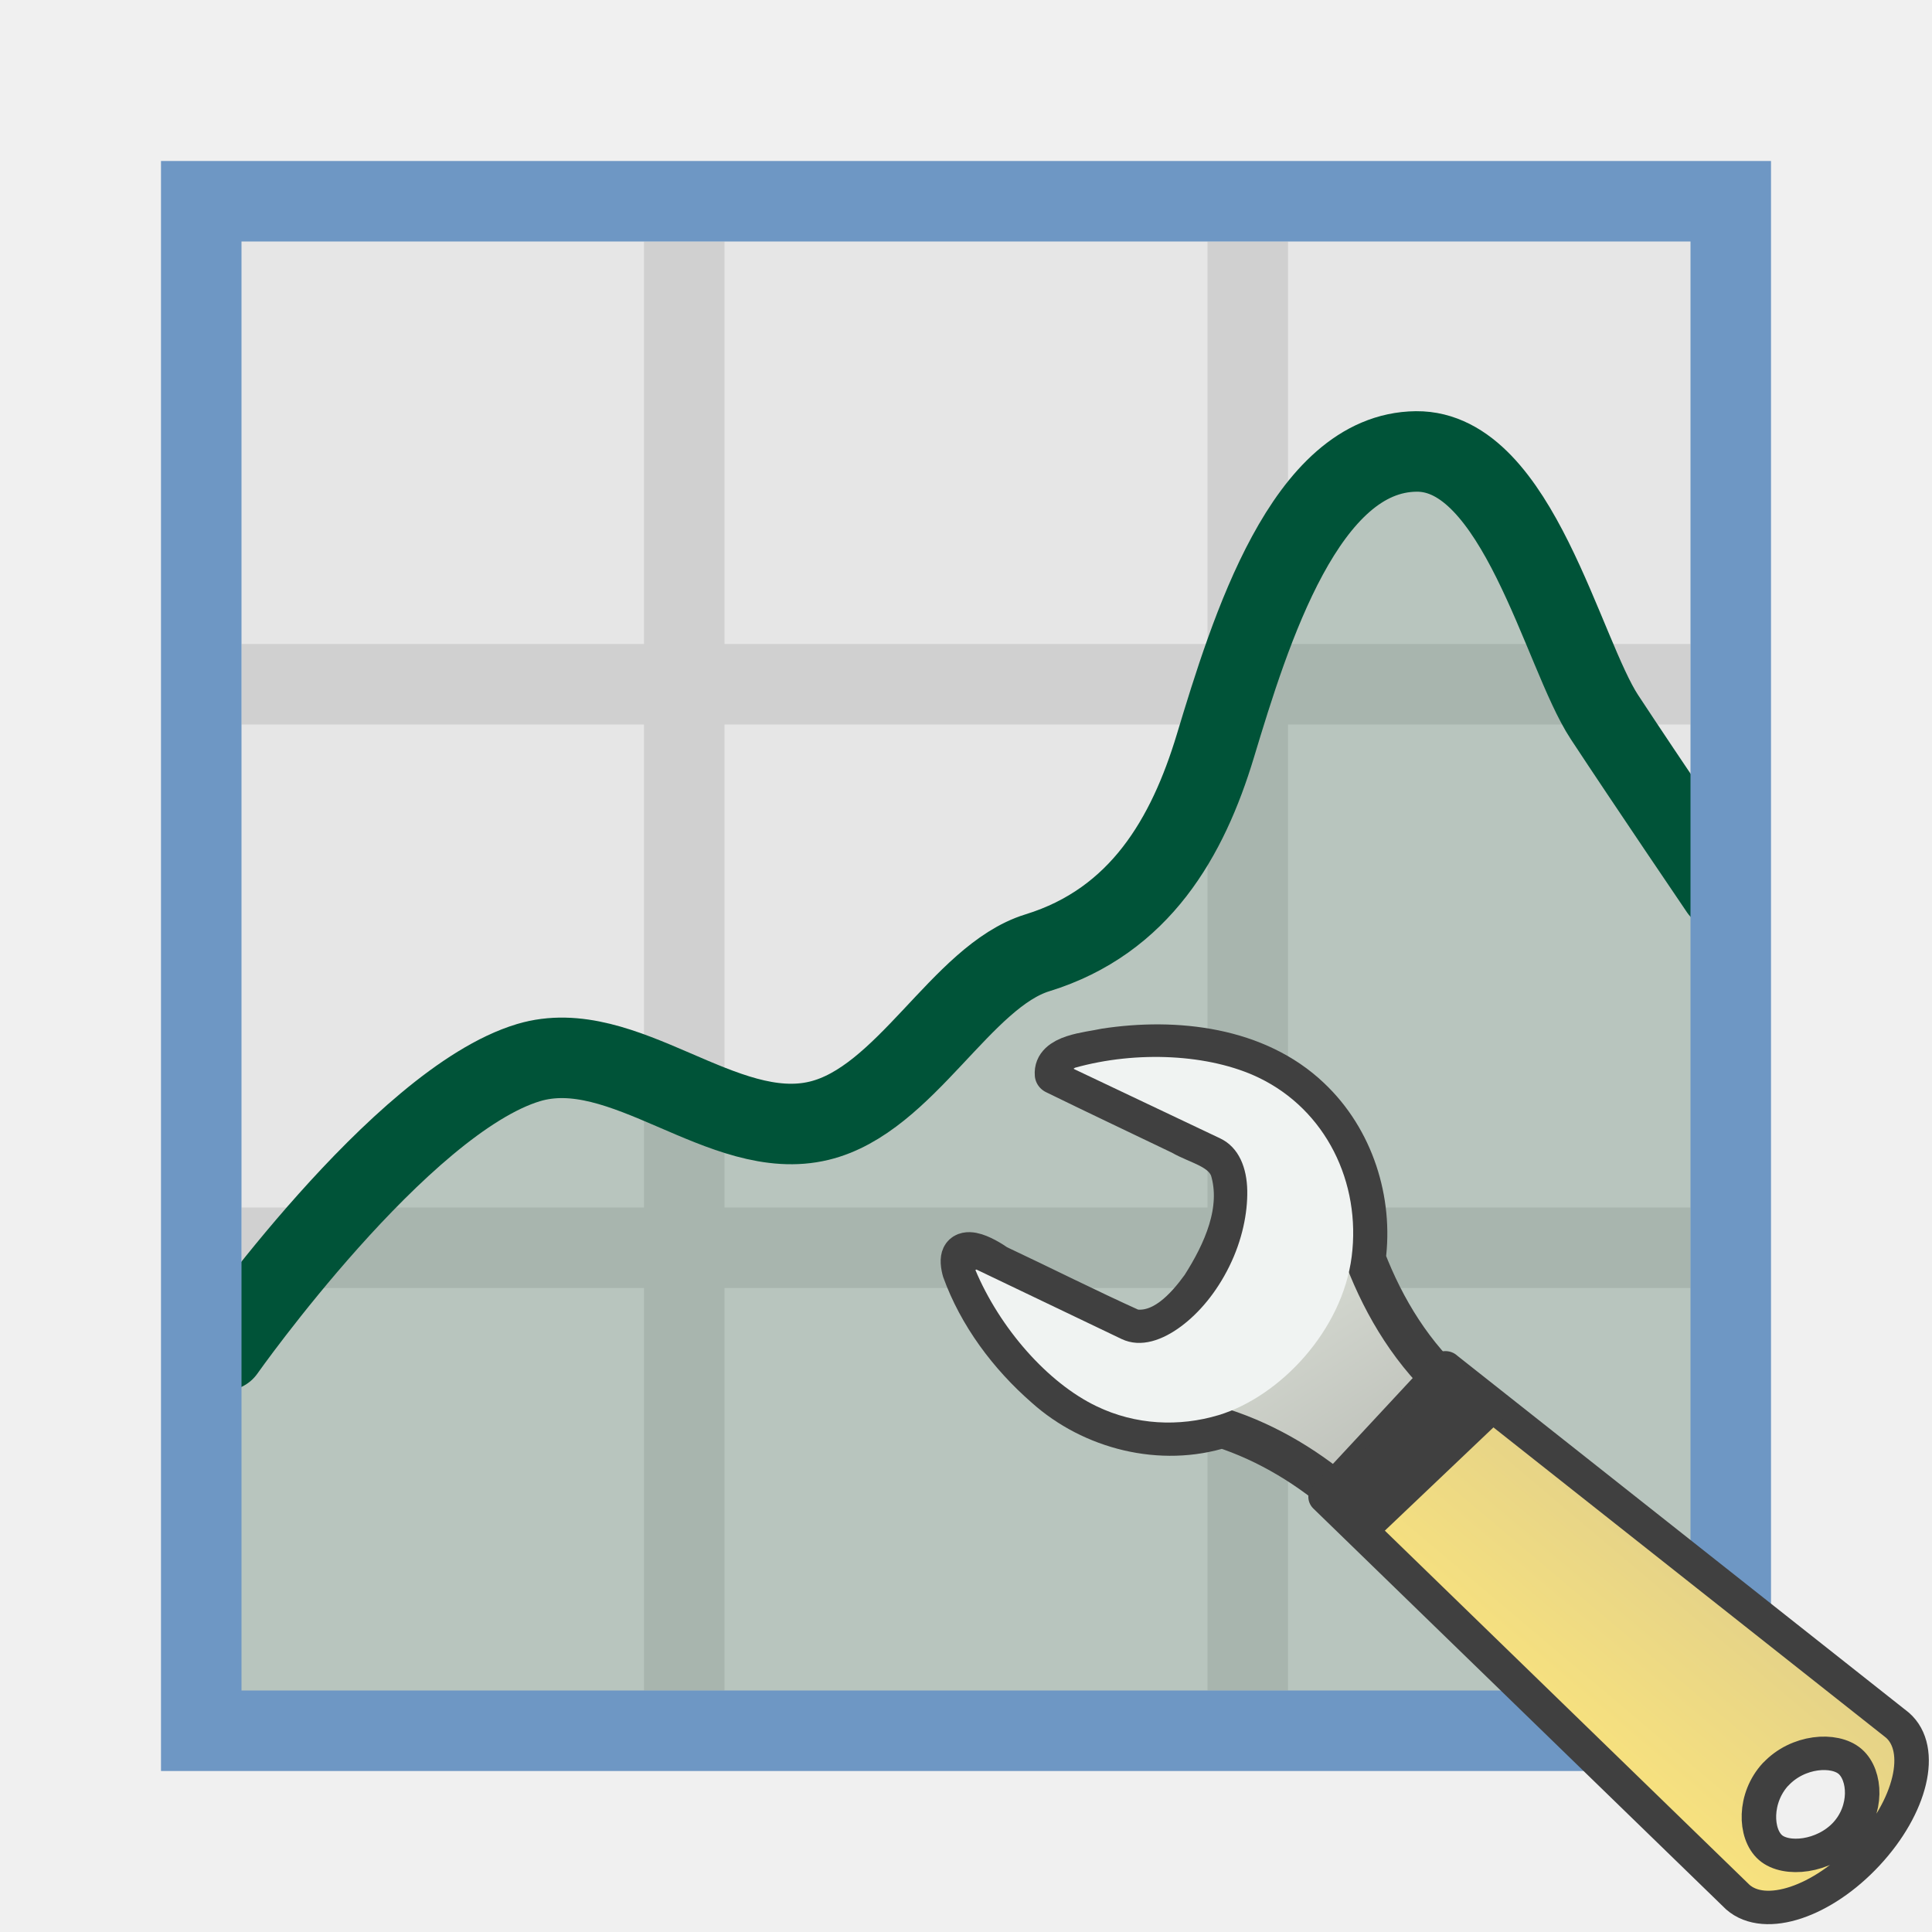
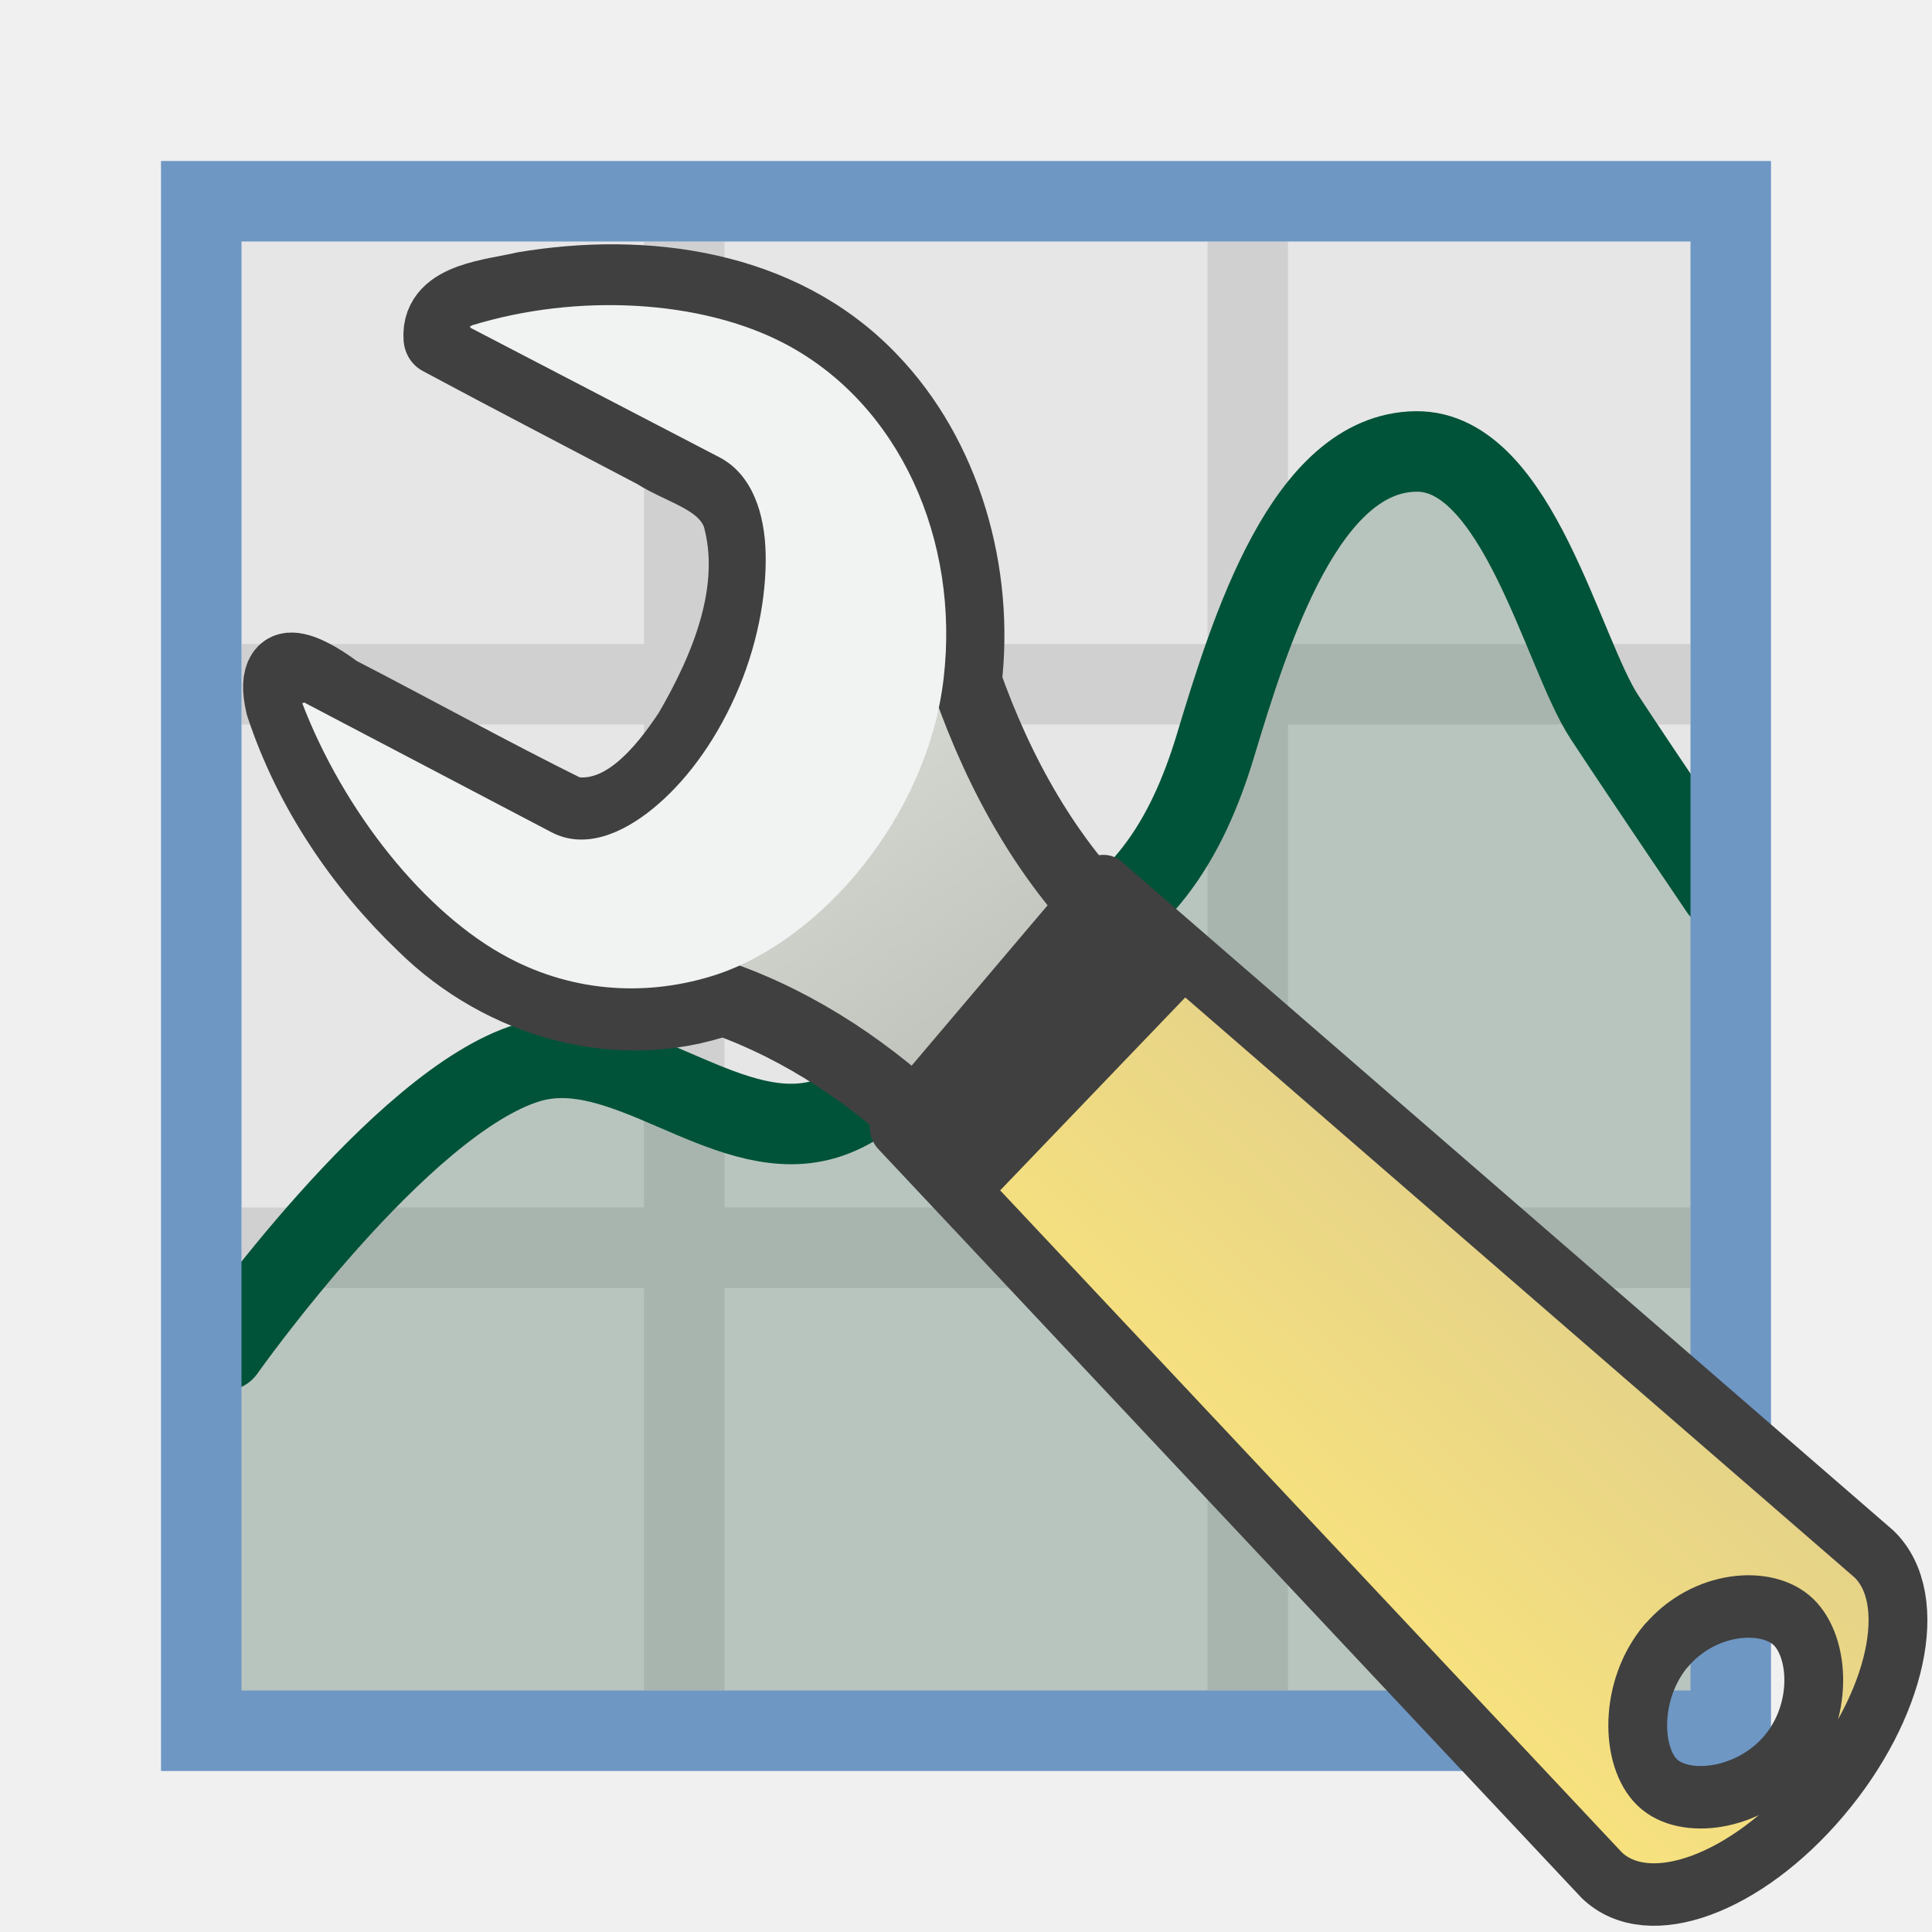
<svg xmlns="http://www.w3.org/2000/svg" width="24" height="24" version="1.1" id="svg24">
  <defs id="defs28">
    <linearGradient id="a" gradientTransform="matrix(-0.10787,0.8785,0.87408,0.10732,-1.812,758.658)" gradientUnits="userSpaceOnUse" x1="304.76" x2="335.3" y1="64.295" y2="81.926">
      <stop offset="0" stop-color="#d3d7cf" id="stop2671" />
      <stop offset=".183" stop-color="#babdb6" id="stop2673" />
      <stop offset=".319" stop-color="#fff" id="stop2675" />
      <stop offset=".876" stop-color="#babdb6" id="stop2677" />
      <stop offset="1" stop-color="#eeeeec" id="stop2679" />
    </linearGradient>
    <linearGradient id="b" gradientTransform="matrix(-0.34112,0.2669,0.3471,0.44633,7.386,1027.643)" gradientUnits="userSpaceOnUse" x1="-6.308" x2="-9.775" y1="44.229" y2="44.14">
      <stop offset="0" id="stop2682" />
      <stop offset="1" stop-opacity="0" id="stop2684" />
    </linearGradient>
    <linearGradient id="c" gradientTransform="matrix(-0.67482,0.52737,0.29432,0.37836,77.718,981.122)" gradientUnits="userSpaceOnUse" x1="97.442" x2="90.221" y1="35.152" y2="35.079">
      <stop offset="0" stop-color="#f8e27e" id="stop2687" />
      <stop offset="1" stop-color="#e3d189" id="stop2689" />
    </linearGradient>
  </defs>
  <path fill="#e6e6e6" d="M2.5 2.5h19v19h-19z" style="stroke-width:1;stroke:none" id="path2" />
  <path d="M9 3v18H8V3Zm7 0v18h-1V3Z" style="fill:#d0d0d0;fill-opacity:1;stroke-width:2;stroke-linecap:round;stroke-linejoin:round;stroke-opacity:.207" id="path4" />
  <path d="M21 9H3V8h18Zm0 7H3v-1h18Z" style="fill:#d0d0d0;fill-opacity:1;stroke-width:2;stroke-linecap:round;stroke-linejoin:round;stroke-opacity:.207" id="path6" />
  <path d="M21.369 11.051s-.92-1.355-1.438-2.143c-.519-.788-1.082-3.313-2.338-3.3-1.375.014-2.058 2.21-2.497 3.664-.34 1.122-.931 2.17-2.209 2.564-.947.292-1.638 1.827-2.711 2.086-1.195.29-2.429-1.076-3.61-.722-1.594.479-3.777 3.575-3.777 3.575l-.16 4.769 18.772-.084z" style="fill:#316349;fill-opacity:.253;stroke:none;stroke-width:1;stroke-linecap:round;stroke-linejoin:round;stroke-dasharray:none;stroke-opacity:1" id="path8" />
  <path d="M2.789 16.775s2.183-3.096 3.777-3.575c1.181-.354 2.415 1.012 3.61.722 1.073-.259 1.764-1.794 2.711-2.086 1.278-.394 1.869-1.442 2.209-2.564.439-1.454 1.122-3.65 2.497-3.664 1.256-.013 1.819 2.512 2.338 3.3.518.788 1.438 2.143 1.438 2.143" style="fill:none;fill-opacity:1;stroke:#005338;stroke-width:1;stroke-linecap:round;stroke-linejoin:round;stroke-dasharray:none;stroke-opacity:1" id="path10" />
  <path d="M2 2v20h20V2Zm1 1h18v18H3Z" style="color:#000;fill:#6e97c4;-inkscape-stroke:none" id="path12" />
-   <g id="g3200" transform="matrix(0.5114795,0,0,0.495643,11.69159,12.36573)">
+   <g id="g3200" transform="matrix(0.8717744,0,0,0.9262318,3.030727,2.362861)">
    <path d="m 10.457,1032.31 c -0.055,-0.857 0.634,-0.25 0.876,0 1.025,0.742 2.03,1.515 3.067,2.24 0.725,0.255 1.422,-0.313 1.905,-0.793 0.69,-0.772 1.365,-1.77 1.24,-2.855 -0.1,-0.55 -0.68,-0.756 -1.06,-1.087 -0.95,-0.7 -1.906,-1.394 -2.85,-2.1 0.05,-0.536 0.92,-0.43 1.352,-0.453 1.8,0.032 3.76,0.62 4.848,2.148 0.894,1.243 1.096,2.91 0.645,4.36 0.25,1.355 0.75,2.683 1.605,3.775 l -3.165,2.326 c -0.744,-0.97 -1.666,-1.812 -2.743,-2.397 -1.597,0.233 -3.23,-0.52 -4.194,-1.792 -0.762,-0.974 -1.327,-2.143 -1.526,-3.366 z" fill-rule="evenodd" stroke="#404040" stroke-width="1.027" stroke-linecap="round" stroke-linejoin="round" stroke-dashoffset="0.361" fill="url(#a)" transform="matrix(0.9517379,-0.1678171,0.1678171,0.9517379,-182.6757,-973.8463)" id="path2692" style="fill:url(#a)" />
    <path d="m 20.57,1038.954 c -0.378,0.295 -0.45,0.832 -0.16,1.204 l 5.275,7.727 c 0.29,0.37 1.28,0.076 1.66,-0.22 0.377,-0.296 0.905,-1.19 0.616,-1.56 l -6.18,-7.015 c -0.29,-0.37 -0.826,-0.432 -1.204,-0.136 z" fill="url(#b)" opacity="0.231" transform="matrix(0.9517379,-0.1678171,0.1678171,0.9517379,-182.6757,-973.8463)" id="path2694" style="fill:url(#b)" />
    <path d="M 0.827,6.872 C 0.833,6.888 0.853,6.877 0.853,6.868 L 4.38,8.61 C 4.855,8.845 5.39,8.63 5.828,8.293 6.27,7.953 6.688,7.441 7,6.786 7.313,6.13 7.444,5.452 7.434,4.889 7.424,4.329 7.237,3.811 6.779,3.584 L 3.225,1.844 C 3.223,1.832 3.225,1.814 3.223,1.816 3.206,1.836 3.238,1.824 3.25,1.812 4.752,1.378 6.518,1.469 7.71,2.06 c 1.634,0.81 2.49,2.63 2.26,4.487 -0.23,1.85 -1.736,3.5 -3.227,3.97 -0.966,0.3 -2.023,0.25 -2.968,-0.22 -1.19,-0.588 -2.354,-1.96 -2.95,-3.43 z" fill="#f0f3f2" fill-rule="evenodd" id="path2696" />
    <path d="m 21.97,1036.91 9.58,11.1 c 0.572,0.735 -0.03,2.14 -1.34,3.162 -1.308,1.022 -2.814,1.266 -3.385,0.533 l -8.4,-12.025 3.547,-2.77 z m 6.345,11.82 c -0.65,0.51 -0.786,1.433 -0.46,1.85 0.323,0.417 1.28,0.485 1.932,-0.023 0.65,-0.51 0.754,-1.407 0.43,-1.824 -0.325,-0.417 -1.25,-0.51 -1.902,0 z" stroke="#404040" stroke-width="0.867" stroke-linecap="round" stroke-linejoin="round" stroke-dashoffset="0.7" fill="url(#c)" transform="matrix(0.9517379,-0.1678171,0.1678171,0.9517379,-182.6757,-973.8463)" id="path2698" style="fill:url(#c)" />
    <path d="m -679.108,874.67 h 3.57 v 0.578 h -3.57 z" fill="#ffffff" fill-opacity="0.578" stroke="#404040" stroke-width="1.289" transform="matrix(0.68982,-0.67685,0.75588,0.60218,-182.664,-973.85)" id="path2700" />
  </g>
</svg>
